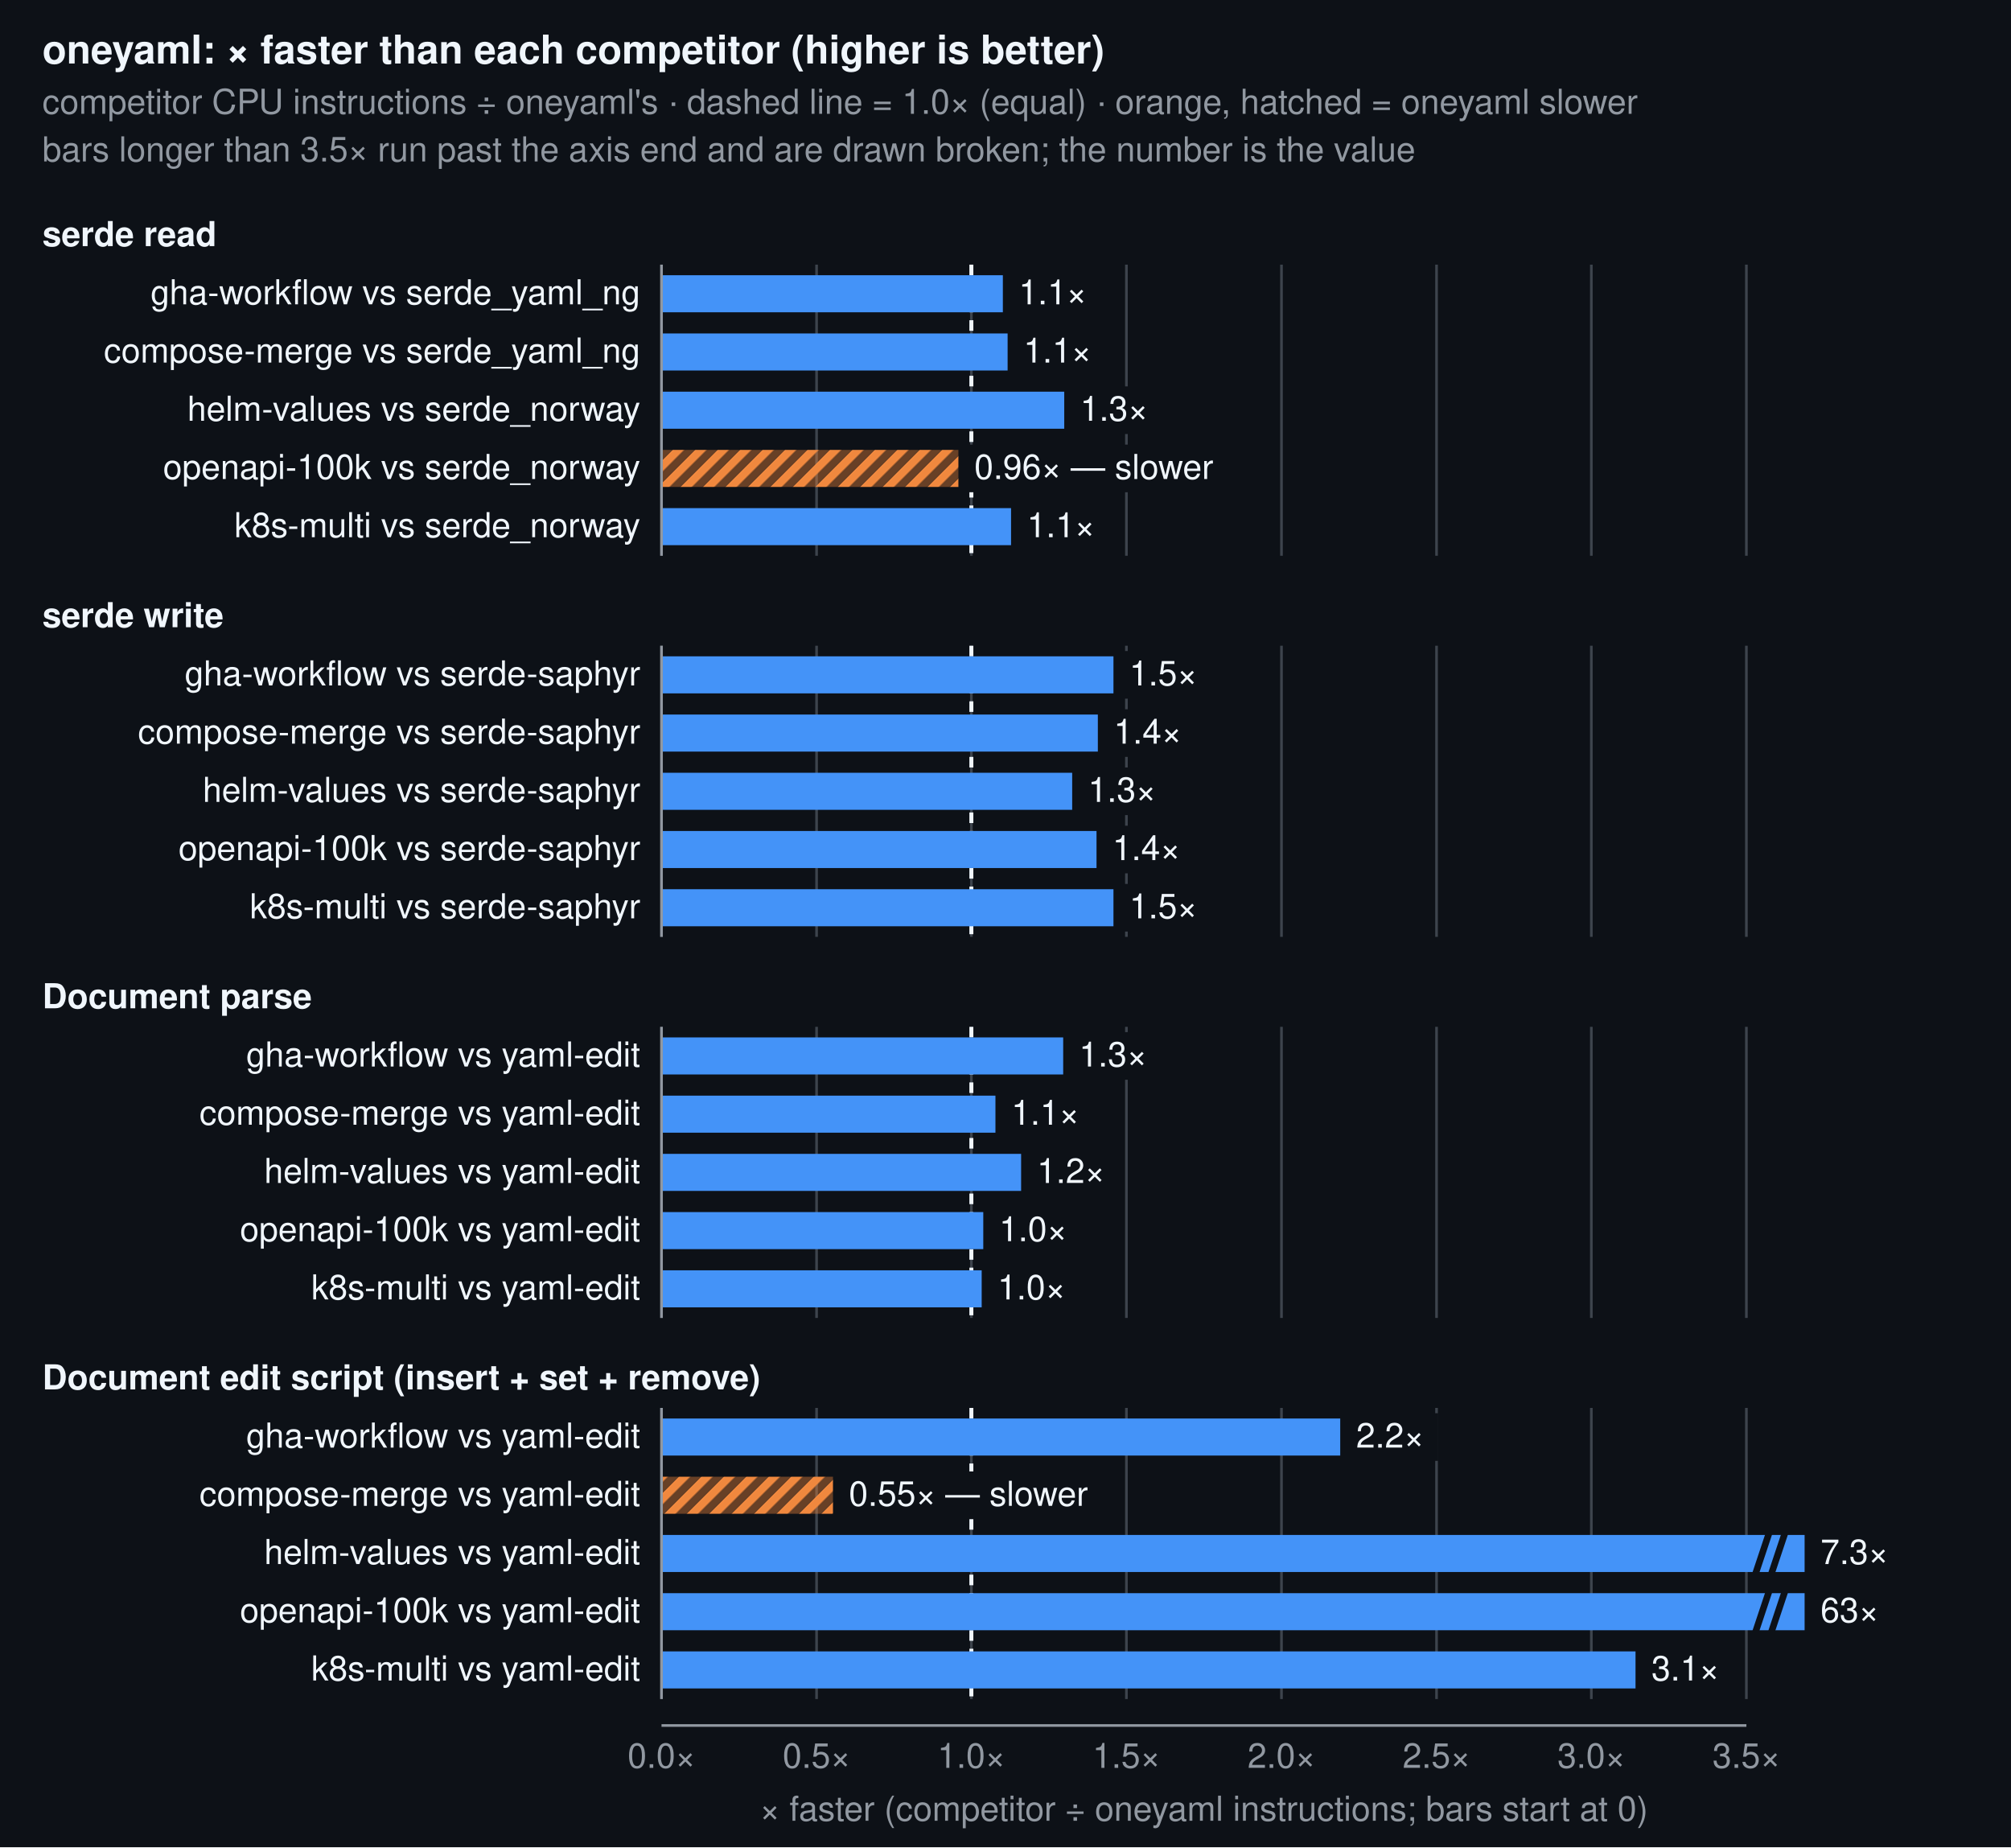
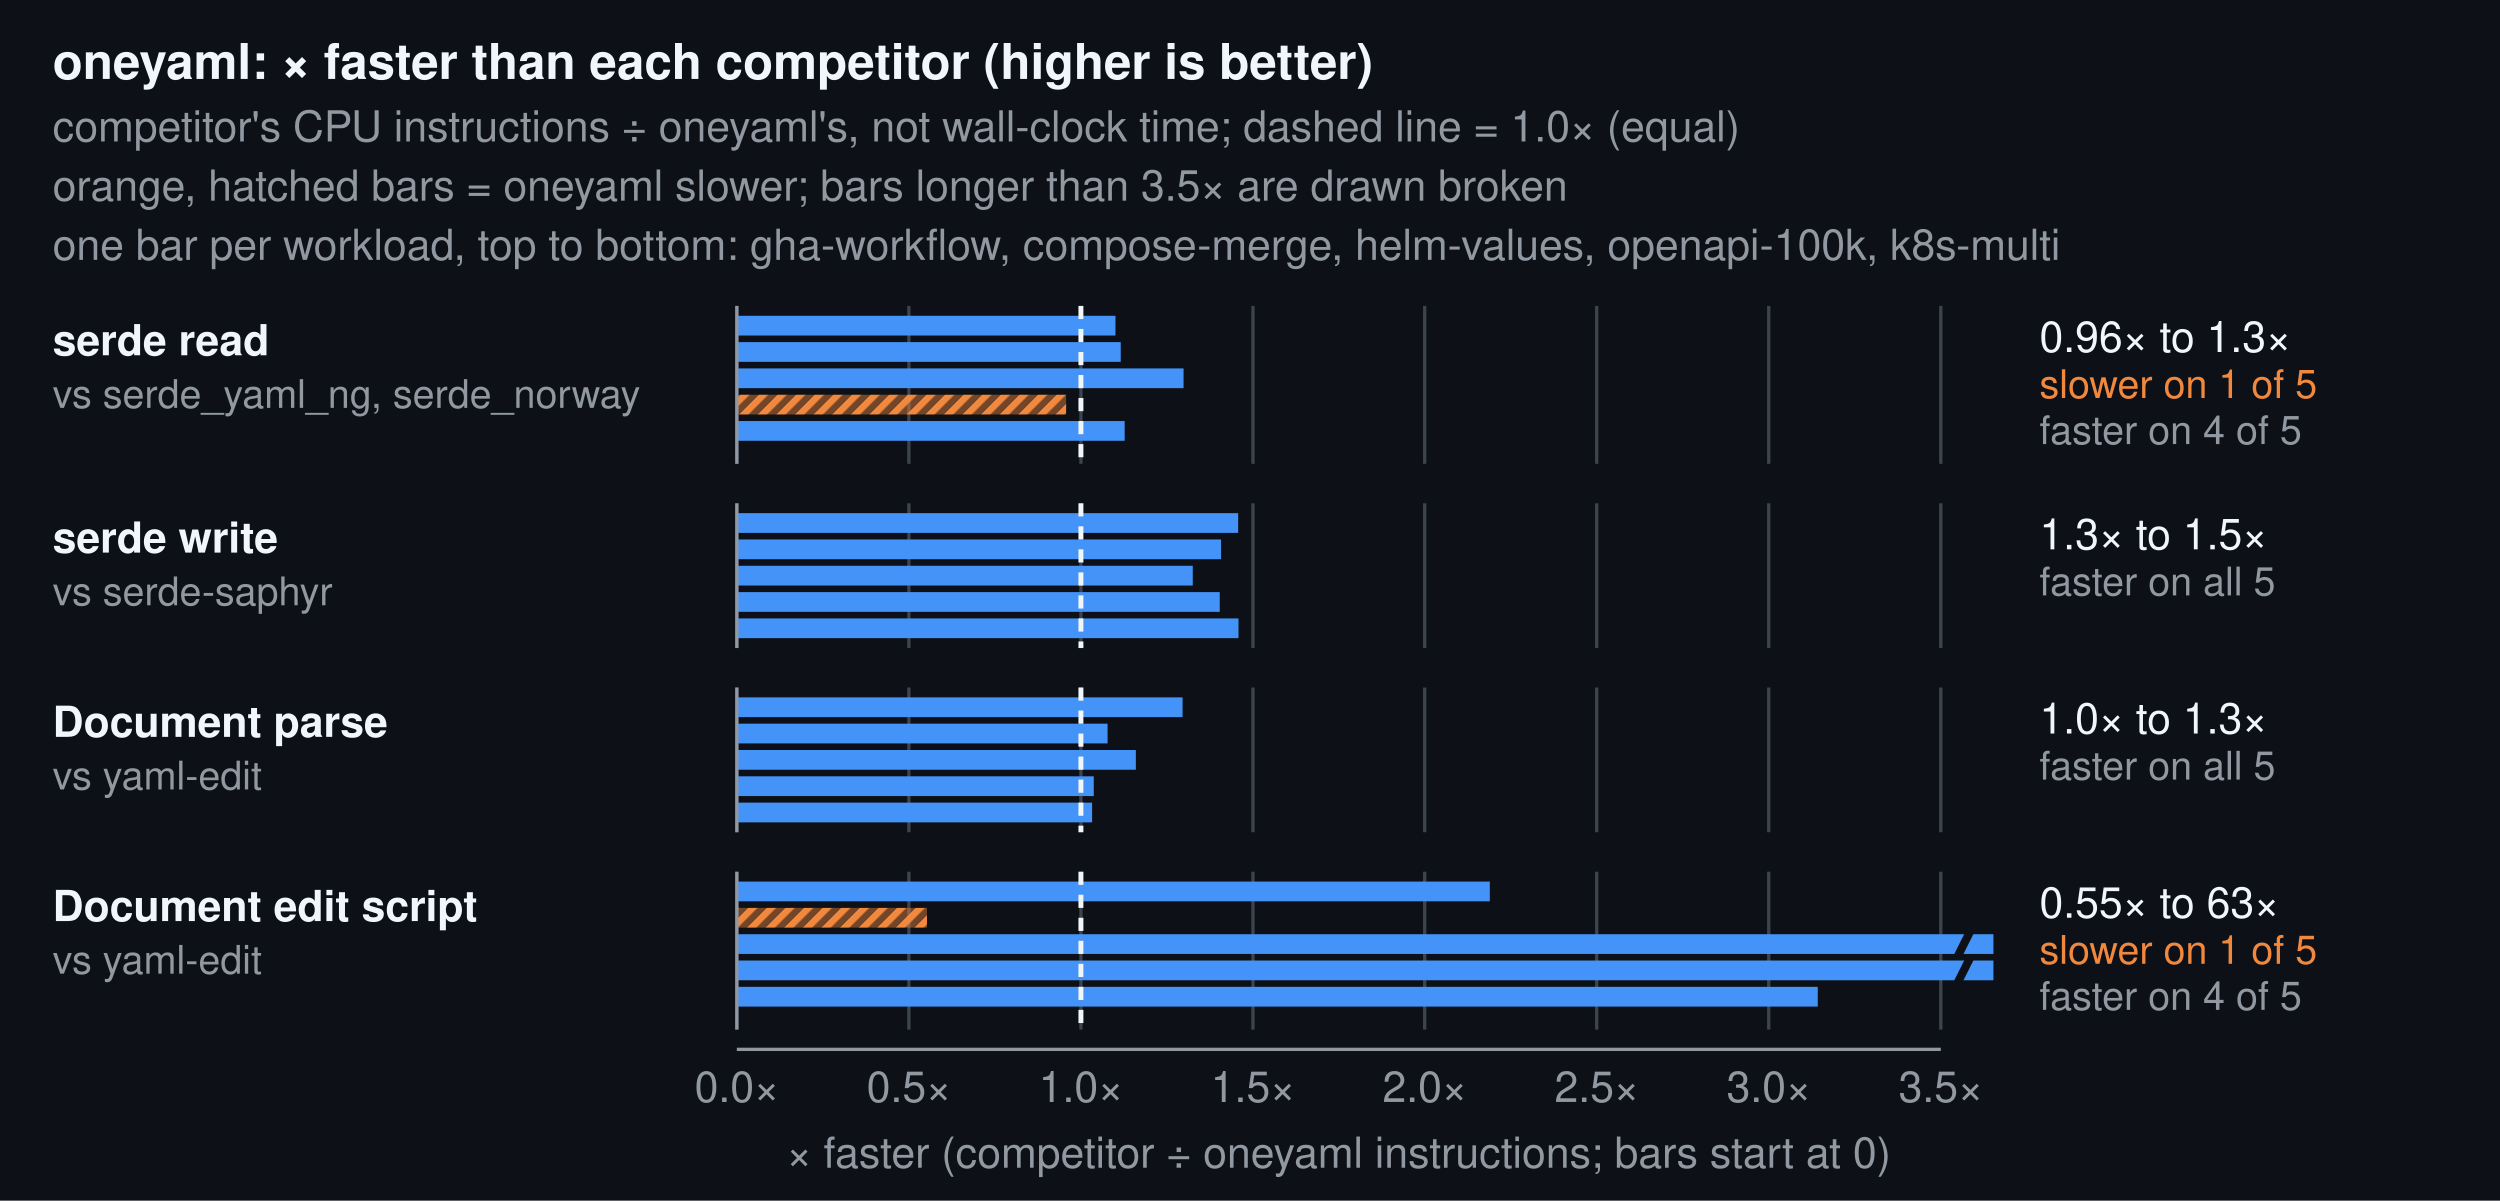
- <svg xmlns="http://www.w3.org/2000/svg" width="760" height="698" viewBox="0 0 760 698" role="img" aria-labelledby="title desc" font-family="system-ui, -apple-system, 'Segoe UI', Helvetica, Arial, sans-serif" font-size="13">
+ <svg xmlns="http://www.w3.org/2000/svg" width="760" height="365" viewBox="0 0 760 365" role="img" aria-labelledby="title desc" font-family="system-ui, -apple-system, 'Segoe UI', Helvetica, Arial, sans-serif" font-size="13">
  <defs>
-     <pattern id="slower" width="6" height="6" patternUnits="userSpaceOnUse" patternTransform="rotate(45)">
-       <rect width="6" height="6" fill="#f0883e" fill-opacity="0.4" />
-       <rect width="3" height="6" fill="#f0883e" />
+     <pattern id="slower" width="4" height="4" patternUnits="userSpaceOnUse" patternTransform="rotate(45)">
+       <rect width="4" height="4" fill="#f0883e" fill-opacity="0.45" />
+       <rect width="2" height="4" fill="#f0883e" />
    </pattern>
  </defs>
  <rect width="100%" height="100%" fill="#0d1117" />
  <text x="16" y="24" fill="#f0f6fc" font-size="15" font-weight="600">oneyaml: × faster than each competitor (higher is better)</text>
-   <text x="16" y="43" fill="#9198a1">competitor CPU instructions ÷ oneyaml's · dashed line = 1.0× (equal) · orange, hatched = oneyaml slower</text>
-   <text x="16" y="61" fill="#9198a1">bars longer than 3.5× run past the axis end and are drawn broken; the number is the value</text>
-   <text x="250.0" y="668.0" fill="#9198a1" text-anchor="middle">0.0×</text>
-   <text x="308.6" y="668.0" fill="#9198a1" text-anchor="middle">0.5×</text>
-   <text x="367.1" y="668.0" fill="#9198a1" text-anchor="middle">1.0×</text>
-   <text x="425.7" y="668.0" fill="#9198a1" text-anchor="middle">1.5×</text>
-   <text x="484.3" y="668.0" fill="#9198a1" text-anchor="middle">2.0×</text>
-   <text x="542.9" y="668.0" fill="#9198a1" text-anchor="middle">2.5×</text>
-   <text x="601.4" y="668.0" fill="#9198a1" text-anchor="middle">3.0×</text>
-   <text x="660.0" y="668.0" fill="#9198a1" text-anchor="middle">3.5×</text>
-   <text x="455.0" y="688.0" fill="#9198a1" text-anchor="middle">× faster (competitor ÷ oneyaml instructions; bars start at 0)</text>
-   <text x="16" y="93.0" fill="#f0f6fc" font-weight="600">serde read</text>
-   <line x1="250.0" y1="100.0" x2="250.0" y2="210.0" stroke="#3d444d" stroke-width="1" />
-   <line x1="308.6" y1="100.0" x2="308.6" y2="210.0" stroke="#3d444d" stroke-width="1" />
-   <line x1="367.1" y1="100.0" x2="367.1" y2="210.0" stroke="#3d444d" stroke-width="1" />
-   <line x1="425.7" y1="100.0" x2="425.7" y2="210.0" stroke="#3d444d" stroke-width="1" />
-   <line x1="484.3" y1="100.0" x2="484.3" y2="210.0" stroke="#3d444d" stroke-width="1" />
-   <line x1="542.9" y1="100.0" x2="542.9" y2="210.0" stroke="#3d444d" stroke-width="1" />
-   <line x1="601.4" y1="100.0" x2="601.4" y2="210.0" stroke="#3d444d" stroke-width="1" />
-   <line x1="660.0" y1="100.0" x2="660.0" y2="210.0" stroke="#3d444d" stroke-width="1" />
-   <line x1="367.1" y1="100.0" x2="367.1" y2="210.0" stroke="#f0f6fc" stroke-width="1.5" stroke-dasharray="4 3" />
-   <text x="242.0" y="115.0" fill="#f0f6fc" text-anchor="end">gha-workflow vs serde_yaml_ng</text>
-   <rect x="250.0" y="104.0" width="129.0" height="14.0" fill="#4493f8" />
-   <rect x="382.0" y="102.0" width="34.0" height="18.0" fill="#0d1117" />
-   <text x="385.0" y="115.0" fill="#f0f6fc" stroke="#0d1117" stroke-width="4" paint-order="stroke">1.1×</text>
-   <text x="242.0" y="137.0" fill="#f0f6fc" text-anchor="end">compose-merge vs serde_yaml_ng</text>
-   <rect x="250.0" y="126.0" width="130.8" height="14.0" fill="#4493f8" />
-   <rect x="383.8" y="124.0" width="34.0" height="18.0" fill="#0d1117" />
-   <text x="386.8" y="137.0" fill="#f0f6fc" stroke="#0d1117" stroke-width="4" paint-order="stroke">1.1×</text>
-   <text x="242.0" y="159.0" fill="#f0f6fc" text-anchor="end">helm-values vs serde_norway</text>
-   <rect x="250.0" y="148.0" width="152.2" height="14.0" fill="#4493f8" />
-   <rect x="405.2" y="146.0" width="34.0" height="18.0" fill="#0d1117" />
-   <text x="408.2" y="159.0" fill="#f0f6fc" stroke="#0d1117" stroke-width="4" paint-order="stroke">1.3×</text>
-   <text x="242.0" y="181.0" fill="#f0f6fc" text-anchor="end">openapi-100k vs serde_norway</text>
-   <rect x="250.0" y="170.0" width="112.2" height="14.0" fill="url(#slower)" />
-   <rect x="365.2" y="168.0" width="104.0" height="18.0" fill="#0d1117" />
-   <text x="368.2" y="181.0" fill="#f0f6fc" stroke="#0d1117" stroke-width="4" paint-order="stroke">0.96× — slower</text>
-   <text x="242.0" y="203.0" fill="#f0f6fc" text-anchor="end">k8s-multi vs serde_norway</text>
-   <rect x="250.0" y="192.0" width="132.1" height="14.0" fill="#4493f8" />
-   <rect x="385.1" y="190.0" width="34.0" height="18.0" fill="#0d1117" />
-   <text x="388.1" y="203.0" fill="#f0f6fc" stroke="#0d1117" stroke-width="4" paint-order="stroke">1.1×</text>
-   <line x1="250.0" y1="100.0" x2="250.0" y2="210.0" stroke="#9198a1" stroke-width="1" />
-   <text x="16" y="237.0" fill="#f0f6fc" font-weight="600">serde write</text>
-   <line x1="250.0" y1="244.0" x2="250.0" y2="354.0" stroke="#3d444d" stroke-width="1" />
-   <line x1="308.6" y1="244.0" x2="308.6" y2="354.0" stroke="#3d444d" stroke-width="1" />
-   <line x1="367.1" y1="244.0" x2="367.1" y2="354.0" stroke="#3d444d" stroke-width="1" />
-   <line x1="425.7" y1="244.0" x2="425.7" y2="354.0" stroke="#3d444d" stroke-width="1" />
-   <line x1="484.3" y1="244.0" x2="484.3" y2="354.0" stroke="#3d444d" stroke-width="1" />
-   <line x1="542.9" y1="244.0" x2="542.9" y2="354.0" stroke="#3d444d" stroke-width="1" />
-   <line x1="601.4" y1="244.0" x2="601.4" y2="354.0" stroke="#3d444d" stroke-width="1" />
-   <line x1="660.0" y1="244.0" x2="660.0" y2="354.0" stroke="#3d444d" stroke-width="1" />
-   <line x1="367.1" y1="244.0" x2="367.1" y2="354.0" stroke="#f0f6fc" stroke-width="1.5" stroke-dasharray="4 3" />
-   <text x="242.0" y="259.0" fill="#f0f6fc" text-anchor="end">gha-workflow vs serde-saphyr</text>
-   <rect x="250.0" y="248.0" width="170.8" height="14.0" fill="#4493f8" />
-   <rect x="423.8" y="246.0" width="34.0" height="18.0" fill="#0d1117" />
-   <text x="426.8" y="259.0" fill="#f0f6fc" stroke="#0d1117" stroke-width="4" paint-order="stroke">1.5×</text>
-   <text x="242.0" y="281.0" fill="#f0f6fc" text-anchor="end">compose-merge vs serde-saphyr</text>
-   <rect x="250.0" y="270.0" width="164.9" height="14.0" fill="#4493f8" />
-   <rect x="417.9" y="268.0" width="34.0" height="18.0" fill="#0d1117" />
-   <text x="420.9" y="281.0" fill="#f0f6fc" stroke="#0d1117" stroke-width="4" paint-order="stroke">1.4×</text>
-   <text x="242.0" y="303.0" fill="#f0f6fc" text-anchor="end">helm-values vs serde-saphyr</text>
-   <rect x="250.0" y="292.0" width="155.2" height="14.0" fill="#4493f8" />
-   <rect x="408.2" y="290.0" width="34.0" height="18.0" fill="#0d1117" />
-   <text x="411.2" y="303.0" fill="#f0f6fc" stroke="#0d1117" stroke-width="4" paint-order="stroke">1.3×</text>
-   <text x="242.0" y="325.0" fill="#f0f6fc" text-anchor="end">openapi-100k vs serde-saphyr</text>
-   <rect x="250.0" y="314.0" width="164.4" height="14.0" fill="#4493f8" />
-   <rect x="417.4" y="312.0" width="34.0" height="18.0" fill="#0d1117" />
-   <text x="420.4" y="325.0" fill="#f0f6fc" stroke="#0d1117" stroke-width="4" paint-order="stroke">1.4×</text>
-   <text x="242.0" y="347.0" fill="#f0f6fc" text-anchor="end">k8s-multi vs serde-saphyr</text>
-   <rect x="250.0" y="336.0" width="170.8" height="14.0" fill="#4493f8" />
-   <rect x="423.8" y="334.0" width="34.0" height="18.0" fill="#0d1117" />
-   <text x="426.8" y="347.0" fill="#f0f6fc" stroke="#0d1117" stroke-width="4" paint-order="stroke">1.5×</text>
-   <line x1="250.0" y1="244.0" x2="250.0" y2="354.0" stroke="#9198a1" stroke-width="1" />
-   <text x="16" y="381.0" fill="#f0f6fc" font-weight="600">Document parse</text>
-   <line x1="250.0" y1="388.0" x2="250.0" y2="498.0" stroke="#3d444d" stroke-width="1" />
-   <line x1="308.6" y1="388.0" x2="308.6" y2="498.0" stroke="#3d444d" stroke-width="1" />
-   <line x1="367.1" y1="388.0" x2="367.1" y2="498.0" stroke="#3d444d" stroke-width="1" />
-   <line x1="425.7" y1="388.0" x2="425.7" y2="498.0" stroke="#3d444d" stroke-width="1" />
-   <line x1="484.3" y1="388.0" x2="484.3" y2="498.0" stroke="#3d444d" stroke-width="1" />
-   <line x1="542.9" y1="388.0" x2="542.9" y2="498.0" stroke="#3d444d" stroke-width="1" />
-   <line x1="601.4" y1="388.0" x2="601.4" y2="498.0" stroke="#3d444d" stroke-width="1" />
-   <line x1="660.0" y1="388.0" x2="660.0" y2="498.0" stroke="#3d444d" stroke-width="1" />
-   <line x1="367.1" y1="388.0" x2="367.1" y2="498.0" stroke="#f0f6fc" stroke-width="1.5" stroke-dasharray="4 3" />
-   <text x="242.0" y="403.0" fill="#f0f6fc" text-anchor="end">gha-workflow vs yaml-edit</text>
-   <rect x="250.0" y="392.0" width="151.8" height="14.0" fill="#4493f8" />
-   <rect x="404.8" y="390.0" width="34.0" height="18.0" fill="#0d1117" />
-   <text x="407.8" y="403.0" fill="#f0f6fc" stroke="#0d1117" stroke-width="4" paint-order="stroke">1.3×</text>
-   <text x="242.0" y="425.0" fill="#f0f6fc" text-anchor="end">compose-merge vs yaml-edit</text>
-   <rect x="250.0" y="414.0" width="126.2" height="14.0" fill="#4493f8" />
-   <rect x="379.2" y="412.0" width="34.0" height="18.0" fill="#0d1117" />
-   <text x="382.2" y="425.0" fill="#f0f6fc" stroke="#0d1117" stroke-width="4" paint-order="stroke">1.1×</text>
-   <text x="242.0" y="447.0" fill="#f0f6fc" text-anchor="end">helm-values vs yaml-edit</text>
-   <rect x="250.0" y="436.0" width="135.9" height="14.0" fill="#4493f8" />
-   <rect x="388.9" y="434.0" width="34.0" height="18.0" fill="#0d1117" />
-   <text x="391.9" y="447.0" fill="#f0f6fc" stroke="#0d1117" stroke-width="4" paint-order="stroke">1.2×</text>
-   <text x="242.0" y="469.0" fill="#f0f6fc" text-anchor="end">openapi-100k vs yaml-edit</text>
-   <rect x="250.0" y="458.0" width="121.6" height="14.0" fill="#4493f8" />
-   <rect x="374.6" y="456.0" width="34.0" height="18.0" fill="#0d1117" />
-   <text x="377.6" y="469.0" fill="#f0f6fc" stroke="#0d1117" stroke-width="4" paint-order="stroke">1.0×</text>
-   <text x="242.0" y="491.0" fill="#f0f6fc" text-anchor="end">k8s-multi vs yaml-edit</text>
-   <rect x="250.0" y="480.0" width="121.0" height="14.0" fill="#4493f8" />
-   <rect x="374.0" y="478.0" width="34.0" height="18.0" fill="#0d1117" />
-   <text x="377.0" y="491.0" fill="#f0f6fc" stroke="#0d1117" stroke-width="4" paint-order="stroke">1.0×</text>
-   <line x1="250.0" y1="388.0" x2="250.0" y2="498.0" stroke="#9198a1" stroke-width="1" />
-   <text x="16" y="525.0" fill="#f0f6fc" font-weight="600">Document edit script (insert + set + remove)</text>
-   <line x1="250.0" y1="532.0" x2="250.0" y2="642.0" stroke="#3d444d" stroke-width="1" />
-   <line x1="308.6" y1="532.0" x2="308.6" y2="642.0" stroke="#3d444d" stroke-width="1" />
-   <line x1="367.1" y1="532.0" x2="367.1" y2="642.0" stroke="#3d444d" stroke-width="1" />
-   <line x1="425.7" y1="532.0" x2="425.7" y2="642.0" stroke="#3d444d" stroke-width="1" />
-   <line x1="484.3" y1="532.0" x2="484.3" y2="642.0" stroke="#3d444d" stroke-width="1" />
-   <line x1="542.9" y1="532.0" x2="542.9" y2="642.0" stroke="#3d444d" stroke-width="1" />
-   <line x1="601.4" y1="532.0" x2="601.4" y2="642.0" stroke="#3d444d" stroke-width="1" />
-   <line x1="660.0" y1="532.0" x2="660.0" y2="642.0" stroke="#3d444d" stroke-width="1" />
-   <line x1="367.1" y1="532.0" x2="367.1" y2="642.0" stroke="#f0f6fc" stroke-width="1.5" stroke-dasharray="4 3" />
-   <text x="242.0" y="547.0" fill="#f0f6fc" text-anchor="end">gha-workflow vs yaml-edit</text>
-   <rect x="250.0" y="536.0" width="256.5" height="14.0" fill="#4493f8" />
-   <rect x="509.5" y="534.0" width="34.0" height="18.0" fill="#0d1117" />
-   <text x="512.5" y="547.0" fill="#f0f6fc" stroke="#0d1117" stroke-width="4" paint-order="stroke">2.2×</text>
-   <text x="242.0" y="569.0" fill="#f0f6fc" text-anchor="end">compose-merge vs yaml-edit</text>
-   <rect x="250.0" y="558.0" width="64.8" height="14.0" fill="url(#slower)" />
-   <rect x="317.8" y="556.0" width="104.0" height="18.0" fill="#0d1117" />
-   <text x="320.8" y="569.0" fill="#f0f6fc" stroke="#0d1117" stroke-width="4" paint-order="stroke">0.55× — slower</text>
-   <text x="242.0" y="591.0" fill="#f0f6fc" text-anchor="end">helm-values vs yaml-edit</text>
-   <rect x="250.0" y="580.0" width="432.0" height="14.0" fill="#4493f8" />
-   <line x1="663.0" y1="596.0" x2="669.0" y2="578.0" stroke="#0d1117" stroke-width="2.5" />
-   <line x1="669.0" y1="596.0" x2="675.0" y2="578.0" stroke="#0d1117" stroke-width="2.5" />
-   <rect x="685.0" y="578.0" width="34.0" height="18.0" fill="#0d1117" />
-   <text x="688.0" y="591.0" fill="#f0f6fc" stroke="#0d1117" stroke-width="4" paint-order="stroke">7.3×</text>
-   <text x="242.0" y="613.0" fill="#f0f6fc" text-anchor="end">openapi-100k vs yaml-edit</text>
-   <rect x="250.0" y="602.0" width="432.0" height="14.0" fill="#4493f8" />
-   <line x1="663.0" y1="618.0" x2="669.0" y2="600.0" stroke="#0d1117" stroke-width="2.5" />
-   <line x1="669.0" y1="618.0" x2="675.0" y2="600.0" stroke="#0d1117" stroke-width="2.5" />
-   <rect x="685.0" y="600.0" width="27.0" height="18.0" fill="#0d1117" />
-   <text x="688.0" y="613.0" fill="#f0f6fc" stroke="#0d1117" stroke-width="4" paint-order="stroke">63×</text>
-   <text x="242.0" y="635.0" fill="#f0f6fc" text-anchor="end">k8s-multi vs yaml-edit</text>
-   <rect x="250.0" y="624.0" width="368.1" height="14.0" fill="#4493f8" />
-   <rect x="621.1" y="622.0" width="34.0" height="18.0" fill="#0d1117" />
-   <text x="624.1" y="635.0" fill="#f0f6fc" stroke="#0d1117" stroke-width="4" paint-order="stroke">3.1×</text>
-   <line x1="250.0" y1="532.0" x2="250.0" y2="642.0" stroke="#9198a1" stroke-width="1" />
-   <line x1="250.0" y1="652.0" x2="660.0" y2="652.0" stroke="#9198a1" stroke-width="1" />
+   <text x="16" y="43" fill="#9198a1">competitor's CPU instructions ÷ oneyaml's, not wall-clock time; dashed line = 1.0× (equal)</text>
+   <text x="16" y="61" fill="#9198a1">orange, hatched bars = oneyaml slower; bars longer than 3.5× are drawn broken</text>
+   <text x="16" y="79" fill="#9198a1">one bar per workload, top to bottom: gha-workflow, compose-merge, helm-values, openapi-100k, k8s-multi</text>
+   <text x="16" y="108.0" fill="#f0f6fc" font-weight="600">serde read</text>
+   <text x="16" y="124.0" fill="#9198a1" font-size="12">vs serde_yaml_ng, serde_norway</text>
+   <line x1="224.0" y1="93.0" x2="224.0" y2="141.0" stroke="#3d444d" stroke-width="1" />
+   <line x1="276.3" y1="93.0" x2="276.3" y2="141.0" stroke="#3d444d" stroke-width="1" />
+   <line x1="328.6" y1="93.0" x2="328.6" y2="141.0" stroke="#3d444d" stroke-width="1" />
+   <line x1="380.9" y1="93.0" x2="380.9" y2="141.0" stroke="#3d444d" stroke-width="1" />
+   <line x1="433.1" y1="93.0" x2="433.1" y2="141.0" stroke="#3d444d" stroke-width="1" />
+   <line x1="485.4" y1="93.0" x2="485.4" y2="141.0" stroke="#3d444d" stroke-width="1" />
+   <line x1="537.7" y1="93.0" x2="537.7" y2="141.0" stroke="#3d444d" stroke-width="1" />
+   <line x1="590.0" y1="93.0" x2="590.0" y2="141.0" stroke="#3d444d" stroke-width="1" />
+   <rect x="224.0" y="96.0" width="115.1" height="6.0" fill="#4493f8" />
+   <rect x="224.0" y="104.0" width="116.7" height="6.0" fill="#4493f8" />
+   <rect x="224.0" y="112.0" width="135.8" height="6.0" fill="#4493f8" />
+   <rect x="224.0" y="120.0" width="100.1" height="6.0" fill="url(#slower)" />
+   <rect x="224.0" y="128.0" width="117.9" height="6.0" fill="#4493f8" />
+   <line x1="328.6" y1="93.0" x2="328.6" y2="141.0" stroke="#f0f6fc" stroke-width="1.5" stroke-dasharray="4 3" />
+   <line x1="224.0" y1="93.0" x2="224.0" y2="141.0" stroke="#9198a1" stroke-width="1" />
+   <text x="620.0" y="107.0" fill="#f0f6fc" font-size="13">0.96× to 1.3×</text>
+   <text x="620.0" y="121.0" fill="#f0883e" font-size="12">slower on 1 of 5</text>
+   <text x="620.0" y="135.0" fill="#9198a1" font-size="12">faster on 4 of 5</text>
+   <text x="16" y="168.0" fill="#f0f6fc" font-weight="600">serde write</text>
+   <text x="16" y="184.0" fill="#9198a1" font-size="12">vs serde-saphyr</text>
+   <line x1="224.0" y1="153.0" x2="224.0" y2="197.0" stroke="#3d444d" stroke-width="1" />
+   <line x1="276.3" y1="153.0" x2="276.3" y2="197.0" stroke="#3d444d" stroke-width="1" />
+   <line x1="328.6" y1="153.0" x2="328.6" y2="197.0" stroke="#3d444d" stroke-width="1" />
+   <line x1="380.9" y1="153.0" x2="380.9" y2="197.0" stroke="#3d444d" stroke-width="1" />
+   <line x1="433.1" y1="153.0" x2="433.1" y2="197.0" stroke="#3d444d" stroke-width="1" />
+   <line x1="485.4" y1="153.0" x2="485.4" y2="197.0" stroke="#3d444d" stroke-width="1" />
+   <line x1="537.7" y1="153.0" x2="537.7" y2="197.0" stroke="#3d444d" stroke-width="1" />
+   <line x1="590.0" y1="153.0" x2="590.0" y2="197.0" stroke="#3d444d" stroke-width="1" />
+   <rect x="224.0" y="156.0" width="152.4" height="6.0" fill="#4493f8" />
+   <rect x="224.0" y="164.0" width="147.2" height="6.0" fill="#4493f8" />
+   <rect x="224.0" y="172.0" width="138.6" height="6.0" fill="#4493f8" />
+   <rect x="224.0" y="180.0" width="146.8" height="6.0" fill="#4493f8" />
+   <rect x="224.0" y="188.0" width="152.5" height="6.0" fill="#4493f8" />
+   <line x1="328.6" y1="153.0" x2="328.6" y2="197.0" stroke="#f0f6fc" stroke-width="1.5" stroke-dasharray="4 3" />
+   <line x1="224.0" y1="153.0" x2="224.0" y2="197.0" stroke="#9198a1" stroke-width="1" />
+   <text x="620.0" y="167.0" fill="#f0f6fc" font-size="13">1.3× to 1.5×</text>
+   <text x="620.0" y="181.0" fill="#9198a1" font-size="12">faster on all 5</text>
+   <text x="16" y="224.0" fill="#f0f6fc" font-weight="600">Document parse</text>
+   <text x="16" y="240.0" fill="#9198a1" font-size="12">vs yaml-edit</text>
+   <line x1="224.0" y1="209.0" x2="224.0" y2="253.0" stroke="#3d444d" stroke-width="1" />
+   <line x1="276.3" y1="209.0" x2="276.3" y2="253.0" stroke="#3d444d" stroke-width="1" />
+   <line x1="328.6" y1="209.0" x2="328.6" y2="253.0" stroke="#3d444d" stroke-width="1" />
+   <line x1="380.9" y1="209.0" x2="380.9" y2="253.0" stroke="#3d444d" stroke-width="1" />
+   <line x1="433.1" y1="209.0" x2="433.1" y2="253.0" stroke="#3d444d" stroke-width="1" />
+   <line x1="485.4" y1="209.0" x2="485.4" y2="253.0" stroke="#3d444d" stroke-width="1" />
+   <line x1="537.7" y1="209.0" x2="537.7" y2="253.0" stroke="#3d444d" stroke-width="1" />
+   <line x1="590.0" y1="209.0" x2="590.0" y2="253.0" stroke="#3d444d" stroke-width="1" />
+   <rect x="224.0" y="212.0" width="135.5" height="6.0" fill="#4493f8" />
+   <rect x="224.0" y="220.0" width="112.7" height="6.0" fill="#4493f8" />
+   <rect x="224.0" y="228.0" width="121.3" height="6.0" fill="#4493f8" />
+   <rect x="224.0" y="236.0" width="108.5" height="6.0" fill="#4493f8" />
+   <rect x="224.0" y="244.0" width="108.0" height="6.0" fill="#4493f8" />
+   <line x1="328.6" y1="209.0" x2="328.6" y2="253.0" stroke="#f0f6fc" stroke-width="1.5" stroke-dasharray="4 3" />
+   <line x1="224.0" y1="209.0" x2="224.0" y2="253.0" stroke="#9198a1" stroke-width="1" />
+   <text x="620.0" y="223.0" fill="#f0f6fc" font-size="13">1.0× to 1.3×</text>
+   <text x="620.0" y="237.0" fill="#9198a1" font-size="12">faster on all 5</text>
+   <text x="16" y="280.0" fill="#f0f6fc" font-weight="600">Document edit script</text>
+   <text x="16" y="296.0" fill="#9198a1" font-size="12">vs yaml-edit</text>
+   <line x1="224.0" y1="265.0" x2="224.0" y2="313.0" stroke="#3d444d" stroke-width="1" />
+   <line x1="276.3" y1="265.0" x2="276.3" y2="313.0" stroke="#3d444d" stroke-width="1" />
+   <line x1="328.6" y1="265.0" x2="328.6" y2="313.0" stroke="#3d444d" stroke-width="1" />
+   <line x1="380.9" y1="265.0" x2="380.9" y2="313.0" stroke="#3d444d" stroke-width="1" />
+   <line x1="433.1" y1="265.0" x2="433.1" y2="313.0" stroke="#3d444d" stroke-width="1" />
+   <line x1="485.4" y1="265.0" x2="485.4" y2="313.0" stroke="#3d444d" stroke-width="1" />
+   <line x1="537.7" y1="265.0" x2="537.7" y2="313.0" stroke="#3d444d" stroke-width="1" />
+   <line x1="590.0" y1="265.0" x2="590.0" y2="313.0" stroke="#3d444d" stroke-width="1" />
+   <rect x="224.0" y="268.0" width="228.9" height="6.0" fill="#4493f8" />
+   <rect x="224.0" y="276.0" width="57.8" height="6.0" fill="url(#slower)" />
+   <rect x="224.0" y="284.0" width="382.0" height="6.0" fill="#4493f8" />
+   <line x1="595.0" y1="291.0" x2="599.0" y2="283.0" stroke="#0d1117" stroke-width="2.5" />
+   <rect x="224.0" y="292.0" width="382.0" height="6.0" fill="#4493f8" />
+   <line x1="595.0" y1="299.0" x2="599.0" y2="291.0" stroke="#0d1117" stroke-width="2.5" />
+   <rect x="224.0" y="300.0" width="328.6" height="6.0" fill="#4493f8" />
+   <line x1="328.6" y1="265.0" x2="328.6" y2="313.0" stroke="#f0f6fc" stroke-width="1.5" stroke-dasharray="4 3" />
+   <line x1="224.0" y1="265.0" x2="224.0" y2="313.0" stroke="#9198a1" stroke-width="1" />
+   <text x="620.0" y="279.0" fill="#f0f6fc" font-size="13">0.55× to 63×</text>
+   <text x="620.0" y="293.0" fill="#f0883e" font-size="12">slower on 1 of 5</text>
+   <text x="620.0" y="307.0" fill="#9198a1" font-size="12">faster on 4 of 5</text>
+   <text x="224.0" y="335.0" fill="#9198a1" text-anchor="middle">0.0×</text>
+   <text x="276.3" y="335.0" fill="#9198a1" text-anchor="middle">0.5×</text>
+   <text x="328.6" y="335.0" fill="#9198a1" text-anchor="middle">1.0×</text>
+   <text x="380.9" y="335.0" fill="#9198a1" text-anchor="middle">1.5×</text>
+   <text x="433.1" y="335.0" fill="#9198a1" text-anchor="middle">2.0×</text>
+   <text x="485.4" y="335.0" fill="#9198a1" text-anchor="middle">2.5×</text>
+   <text x="537.7" y="335.0" fill="#9198a1" text-anchor="middle">3.0×</text>
+   <text x="590.0" y="335.0" fill="#9198a1" text-anchor="middle">3.5×</text>
+   <text x="407.0" y="355.0" fill="#9198a1" text-anchor="middle">× faster (competitor ÷ oneyaml instructions; bars start at 0)</text>
+   <line x1="224.0" y1="319.0" x2="590.0" y2="319.0" stroke="#9198a1" stroke-width="1" />
</svg>
